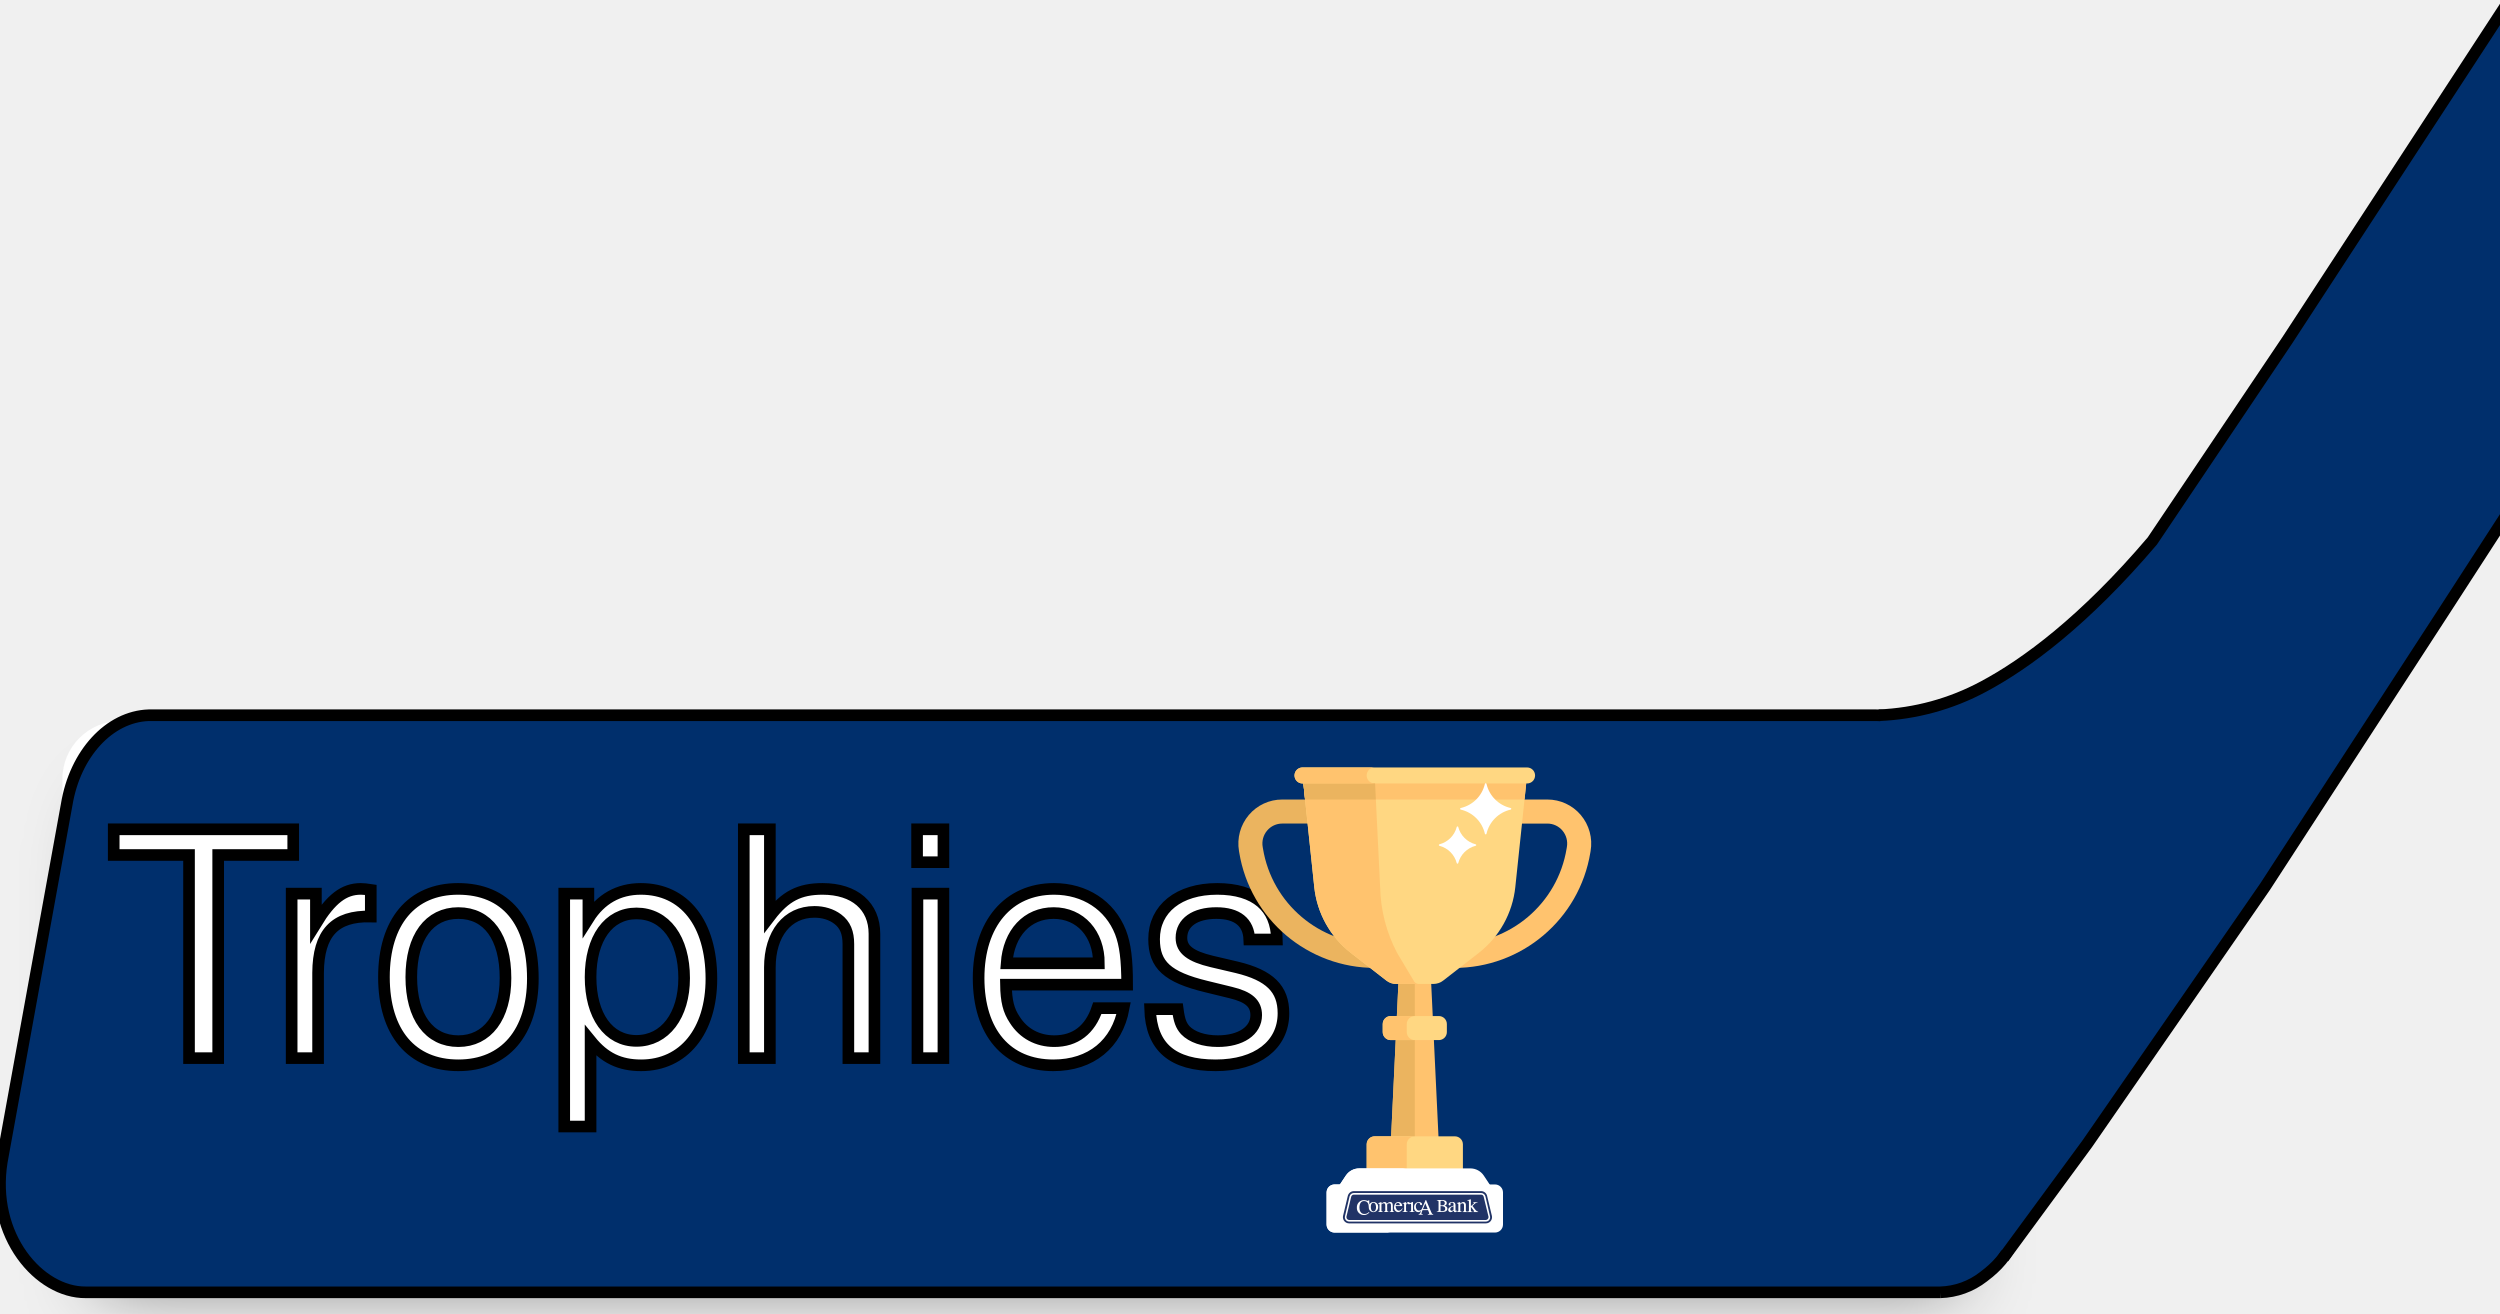
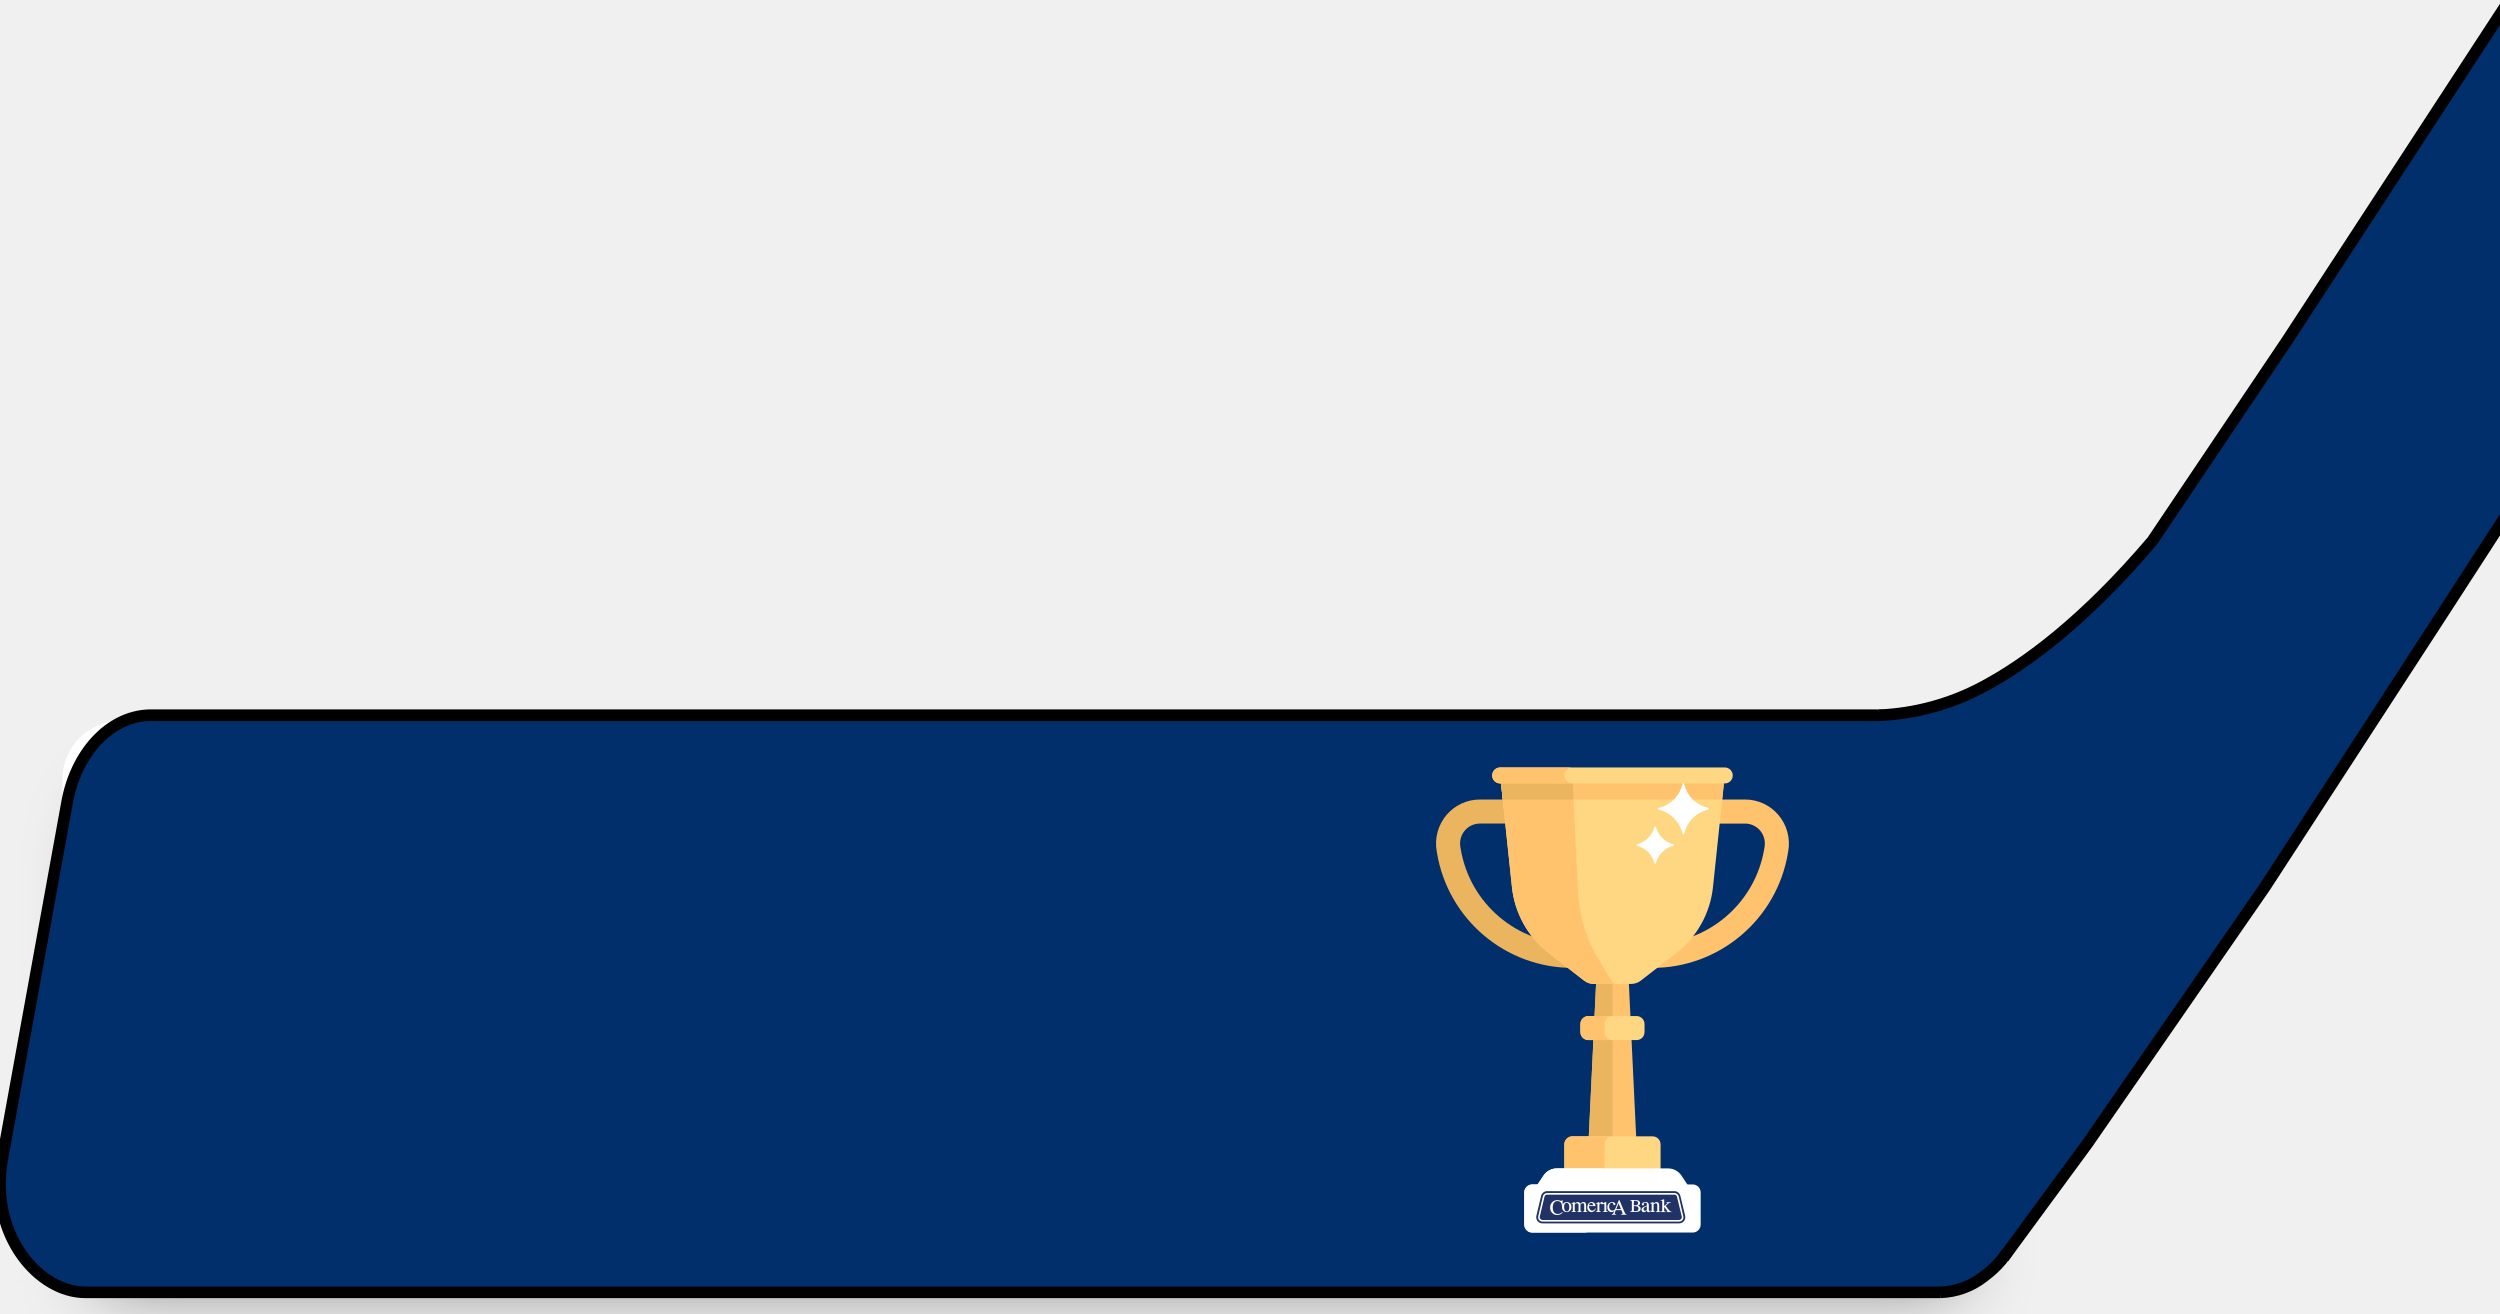
<svg xmlns="http://www.w3.org/2000/svg" width="430" height="226" viewBox="0 0 430 226">
  <defs>
    <clipPath id="clip-path">
      <rect id="Rectangle_100" data-name="Rectangle 100" width="430" height="226" transform="translate(594 478)" fill="#fff" stroke="#707070" stroke-width="1" />
    </clipPath>
    <filter id="shadow" x="-1.261" y="118" width="356" height="132" filterUnits="userSpaceOnUse">
      <feOffset dx="6" dy="12" input="SourceAlpha" />
      <feGaussianBlur stdDeviation="6" result="blur" />
      <feFlood flood-opacity="0.329" />
      <feComposite operator="in" in2="blur" />
      <feComposite in="SourceGraphic" />
    </filter>
  </defs>
  <g id="Mask_Group_23" data-name="Mask Group 23" transform="translate(-594 -478)" clip-path="url(#clip-path)">
    <g id="Awards_Button_-_Main" data-name="Awards Button - Main" transform="translate(594 -73.839)">
      <g transform="matrix(1, 0, 0, 1, 0, 551.84)" filter="url(#shadow)">
        <path id="shadow-2" data-name="shadow" d="M10,0H310a10,10,0,0,1,10,10V86a10,10,0,0,1-10,10H10A10,10,0,0,1,0,86V10A10,10,0,0,1,10,0Z" transform="translate(10.74 124)" fill="#fff" />
      </g>
      <g id="shape">
        <g id="Group_46" data-name="Group 46" transform="translate(0 3.839)">
          <g id="Layer_2" data-name="Layer 2" transform="translate(0 671.021)">
            <g id="logos">
              <path id="Path_4" data-name="Path 4" d="M333.733,409.289a12.685,12.685,0,0,0,7.425-2.678c.243-.175.482-.359.955-.752.166-.136.33-.277.72-.635,3.777-3.407,6.723-10.266,5.363-18.423l-11.282-61.382c-1.354-8.917-7.311-15.367-14.216-15.389H25.566c-6.77.238-12.659,6.6-14.1,15.389L.316,386.8c-2.076,12.856,6.476,22.553,14.419,22.488h319" transform="translate(0 -310.03)" fill="#002f6c" stroke="#000" stroke-width="2" />
            </g>
          </g>
          <path id="Path_5" data-name="Path 5" d="M141.425,671.022A41.62,41.62,0,0,0,159.4,666.1c7.3-3.887,17.39-11.316,29.063-25.053l23.2-34.5,38.88-59.564,25.791-38.612L313.086,449l27.777-44.262,39.849-60.3,47.566-73.589,45.13-69.563L515,136.356l53.592-82.571L598.869,8.03s11.34-22.736,35.144-5.27c12.039,8.573,6.323,21.842,3.938,26.784-4.062,8.16-48.74,78.481-48.74,78.481l-29.6,45.257-30.35,48.244-33.08,51.015-30.553,47.487-23.806,38.418-40.233,63.633-58.669,88.74L310.175,541.94,279.8,589.556l-41.564,64.2L207.866,700.5l-30.593,44.223-6.337,8.623-8.1,11.024" transform="translate(181.737 0)" fill="#002f6c" stroke="#000" stroke-width="2" />
        </g>
      </g>
-       <text id="Text" transform="translate(16.477 691.839)" fill="#fff" stroke="#000" stroke-width="2" font-size="54" font-family="Helvetica">
-         <tspan x="1.942" y="42">Trophies</tspan>
-       </text>
      <text id="Subtext" transform="translate(2 783.839)" fill="#006b77" font-size="30" font-family="Helvetica">
        <tspan x="11.39" y="23">See your badges and </tspan>
      </text>
-       <g id="trophy-svgrepo-com" transform="translate(151.206 683.84)">
+       <g id="trophy-svgrepo-com" transform="translate(185.206 683.84)">
        <path id="Path_69" data-name="Path 69" d="M85.367,60.138A19.547,19.547,0,0,1,66.025,43.75l-.045-.264a3.445,3.445,0,0,1,.766-2.84,3.389,3.389,0,0,1,2.593-1.2h8.307V35.31H69.34a7.521,7.521,0,0,0-5.75,2.662,7.626,7.626,0,0,0-1.69,6.2l.045.263A23.67,23.67,0,0,0,85.367,64.275h0V60.137Z" transform="translate(0 -29.794)" fill="#ebb45f" />
        <g id="Group_29" data-name="Group 29" transform="translate(88.001 5.516)">
          <path id="Path_70" data-name="Path 70" d="M321.1,37.972a7.521,7.521,0,0,0-5.75-2.662H307.04v4.138h8.307a3.388,3.388,0,0,1,2.593,1.2,3.445,3.445,0,0,1,.766,2.84l-.045.264A19.547,19.547,0,0,1,299.32,60.137h0v4.138h0a23.67,23.67,0,0,0,23.423-19.844l.045-.263A7.626,7.626,0,0,0,321.1,37.972Z" transform="translate(-288.411 -35.31)" fill="#ffc36e" />
          <path id="Path_71" data-name="Path 71" d="M237.794,258.483h-8.276l1.379-28.966h5.517Z" transform="translate(-229.518 -199.172)" fill="#ffc36e" />
        </g>
        <path id="Path_72" data-name="Path 72" d="M230.9,229.517l-1.379,28.966h4.138V229.517Z" transform="translate(-141.517 -193.656)" fill="#ebb45f" />
        <path id="Path_73" data-name="Path 73" d="M219.587,412.966H203.035v-5.517a1.38,1.38,0,0,1,1.379-1.379h13.793a1.379,1.379,0,0,1,1.379,1.379v5.517Z" transform="translate(-119.172 -342.622)" fill="#ffd782" />
        <path id="Path_74" data-name="Path 74" d="M211.31,406.069h-6.9a1.38,1.38,0,0,0-1.379,1.379v5.517h6.9v-5.517A1.38,1.38,0,0,1,211.31,406.069Z" transform="translate(-119.172 -342.622)" fill="#ffc36e" />
        <path id="Path_75" data-name="Path 75" d="M195.31,445.517H167.724l1.94-2.91a2.759,2.759,0,0,1,2.3-1.228h19.116a2.759,2.759,0,0,1,2.3,1.228Z" transform="translate(-89.379 -372.414)" fill="#fff" />
        <path id="Path_76" data-name="Path 76" d="M180.235,441.379h-8.276a2.759,2.759,0,0,0-2.3,1.228l-1.94,2.91H176l1.94-2.91A2.759,2.759,0,0,1,180.235,441.379Z" transform="translate(-89.379 -372.414)" fill="#fff" />
        <path id="Path_77" data-name="Path 77" d="M187.862,467.31H160.275a1.379,1.379,0,0,1-1.379-1.379v-5.517a1.379,1.379,0,0,1,1.379-1.379h27.586a1.379,1.379,0,0,1,1.379,1.379v5.517A1.379,1.379,0,0,1,187.862,467.31Z" transform="translate(-81.93 -387.311)" fill="#fff" />
        <path id="Path_78" data-name="Path 78" d="M168.552,465.931v-5.517a1.379,1.379,0,0,1,1.379-1.379h-9.655a1.379,1.379,0,0,0-1.379,1.379v5.517a1.379,1.379,0,0,0,1.379,1.379h9.655A1.379,1.379,0,0,1,168.552,465.931Z" transform="translate(-81.931 -387.311)" fill="#fff" />
        <path id="Path_79" data-name="Path 79" d="M162.715,39.36l-6.105,4.748a2.759,2.759,0,0,1-1.694.581h-6.383a2.759,2.759,0,0,1-1.694-.581l-6.105-4.748a16.551,16.551,0,0,1-6.3-11.332l-2.021-19.2h38.621l-2.021,19.2A16.551,16.551,0,0,1,162.715,39.36Z" transform="translate(-59.586 -7.449)" fill="#ffd782" />
        <path id="Path_80" data-name="Path 80" d="M151.525,44.109l-2.835-4.748a25.345,25.345,0,0,1-2.925-11.333l-.938-19.2H132.414l2.021,19.2a16.553,16.553,0,0,0,6.3,11.333l6.105,4.748a2.758,2.758,0,0,0,1.694.581h3.779A.991.991,0,0,1,151.525,44.109Z" transform="translate(-59.586 -7.449)" fill="#ffc36e" />
        <g id="Group_30" data-name="Group 30" transform="translate(71.449 -0.001)">
          <path id="Path_81" data-name="Path 81" d="M163.586,2.758H124.965a1.379,1.379,0,0,1-1.379-1.379h0A1.379,1.379,0,0,1,124.965,0h38.621a1.379,1.379,0,0,1,1.379,1.379h0A1.379,1.379,0,0,1,163.586,2.758Z" transform="translate(-123.586 0.001)" fill="#ffd782" />
          <path id="Path_82" data-name="Path 82" d="M230.344,277.792h-8.276a1.38,1.38,0,0,1-1.379-1.379v-1.379a1.379,1.379,0,0,1,1.379-1.379h8.276a1.379,1.379,0,0,1,1.379,1.379v1.379A1.38,1.38,0,0,1,230.344,277.792Z" transform="translate(-205.517 -230.895)" fill="#ffd782" />
        </g>
        <g id="Group_31" data-name="Group 31" transform="translate(72.973 2.758)">
          <path id="Path_83" data-name="Path 83" d="M224.828,276.413v-1.379a1.379,1.379,0,0,1,1.379-1.379h-4.138a1.379,1.379,0,0,0-1.379,1.379v1.379a1.38,1.38,0,0,0,1.379,1.379h4.138A1.379,1.379,0,0,1,224.828,276.413Z" transform="translate(-207.042 -233.654)" fill="#ffc36e" />
          <path id="Path_84" data-name="Path 84" d="M171.383,20.414l.29-2.759h-38.33l.29,2.759Z" transform="translate(-133.343 -17.655)" fill="#ffc36e" />
        </g>
        <path id="Path_85" data-name="Path 85" d="M145.679,17.655H133.343l.29,2.759h12.181Z" transform="translate(-60.37 -14.897)" fill="#ebb45f" />
        <path id="Path_86" data-name="Path 86" d="M136,1.379A1.379,1.379,0,0,1,137.38,0H124.966a1.379,1.379,0,0,0,0,2.759H137.38A1.379,1.379,0,0,1,136,1.379Z" transform="translate(-52.138 -0.001)" fill="#ffc36e" />
        <g id="Group_32" data-name="Group 32" transform="translate(96.277 2.713)">
          <path id="Path_87" data-name="Path 87" d="M314.561,21.632a5.525,5.525,0,0,1-4.148-4.148.14.14,0,0,0-.276,0,5.525,5.525,0,0,1-4.148,4.148.14.14,0,0,0,0,.276,5.525,5.525,0,0,1,4.148,4.148.14.14,0,0,0,.276,0,5.525,5.525,0,0,1,4.148-4.148A.14.14,0,0,0,314.561,21.632Z" transform="translate(-302.219 -17.368)" fill="#fff" />
          <path id="Path_88" data-name="Path 88" d="M288.79,67.961A4.145,4.145,0,0,1,285.824,65a.134.134,0,0,0-.264,0,4.145,4.145,0,0,1-2.965,2.965.134.134,0,0,0,0,.264,4.145,4.145,0,0,1,2.965,2.965.134.134,0,0,0,.264,0,4.145,4.145,0,0,1,2.965-2.965A.134.134,0,0,0,288.79,67.961Z" transform="translate(-282.486 -57.462)" fill="#fff" />
        </g>
      </g>
-       <g id="g10" transform="translate(230.973 800.561)">
+       <g id="g10" transform="translate(264.22 800.561)">
        <g id="g12" transform="translate(0 -43.847)">
          <path id="path14" d="M24.577-38.3a1.064,1.064,0,0,0,1.064-1.257l-.824-3.436a1.069,1.069,0,0,0-1.046-.859H1.883a1.092,1.092,0,0,0-1.044.859L.023-39.552A1.069,1.069,0,0,0,1.086-38.3H24.577" transform="translate(0 43.847)" fill="#213366" />
          <path id="path16" d="M29.656-30.862a.549.549,0,0,0,.539-.4l.589-1.406h.087l.88,2.074c.065.145.14.366.337.359l.01.085h-.94v-.084c.344-.021.284-.124.166-.406l-.126-.3h-.941a2.925,2.925,0,0,0-.193.559c0,.135.161.149.247.151v.085h-.731v-.084a.342.342,0,0,0,.261-.2,3.076,3.076,0,0,0,.2-.428.676.676,0,0,1-.546.269.754.754,0,0,1-.684-.836.82.82,0,0,1,.819-.908c.207,0,.533.112.55.371A.174.174,0,0,1,30-31.79a.18.18,0,0,1-.173-.168c0-.143-.081-.246-.269-.248-.306,0-.457.331-.459.635,0,.339.188.717.556.709Zm1.481-.249-.406-.99-.4.99Zm-8.492.424c.169-.016.219-.078.216-.233v-.9c.013-.2-.035-.234-.225-.233v-.083l.55-.2v.255c0,.032.007.033.031.012a.8.8,0,0,1,.083-.08.741.741,0,0,1,.448-.182.394.394,0,0,1,.372.308.83.83,0,0,1,.559-.308c.441,0,.466.384.466.712v.7c0,.168.062.218.226.235v.07H24.6v-.07c.162-.017.225-.067.225-.235v-.757c0-.35-.054-.438-.277-.438a.429.429,0,0,0-.374.22v.974c0,.169.062.218.225.235v.07h-.784v-.07c.166-.017.23-.064.233-.235v-.772c0-.191-.016-.423-.247-.423a.542.542,0,0,0-.412.212v.983c0,.17.068.218.234.235v.07h-.784v-.07Zm3.462-1.642a.64.64,0,0,1,.647.691H25.627c.008.349.18.791.577.792a.694.694,0,0,0,.55-.395l.077.019a.862.862,0,0,1-.771.636.759.759,0,0,1-.7-.836C25.361-31.947,25.653-32.33,26.106-32.329Zm-.076.147c-.244,0-.356.181-.388.4h.724C26.354-31.985,26.257-32.184,26.03-32.182Zm-4.213-.024c-.26-.02-.418.215-.448.537-.045.518.093.931.427.961.273.024.428-.265.456-.584C22.282-31.628,22.22-32.168,21.818-32.206ZM21-32.657h.089l.024.749a.733.733,0,0,1,.689-.422.785.785,0,0,1,.819.819.853.853,0,0,1-.819.926.807.807,0,0,1-.79-.851c-.005-.573-.172-1.029-.787-1.059-.561-.028-.826.486-.824,1.15,0,.515.261,1.066.846,1.067a.987.987,0,0,0,.8-.351l.07.089a1.155,1.155,0,0,1-.9.448,1.2,1.2,0,0,1-1.254-1.281,1.221,1.221,0,0,1,1.247-1.288,1.185,1.185,0,0,1,.319.043c.088.023.162.052.222.072.131.04.192.033.249-.109Zm7.023,1.969c.217-.016.267-.079.27-.233v-.9c.008-.248-.109-.228-.279-.135a.18.18,0,0,1-.135.015.12.12,0,0,1-.081-.051l-.019-.025a.167.167,0,0,0-.14-.069c-.068,0-.217.179-.216.28v.886c0,.191.093.221.27.234v.07h-.866v-.07c.219-.017.269-.081.27-.234v-.811c0-.26.008-.4-.27-.321v-.079l.6-.2v.314c.078-.127.229-.31.4-.309a.229.229,0,0,1,.242.183l.54-.219.007,1.445c0,.191.094.221.272.234v.07h-.874v-.07Zm4.94-.073c.033-.027.052-.1.052-.208v-1.367c0-.112-.019-.18-.054-.208a.5.5,0,0,0-.246-.056v-.074H33.6a1.258,1.258,0,0,1,.6.12.433.433,0,0,1,.225.415.391.391,0,0,1-.156.337.715.715,0,0,1-.227.1.946.946,0,0,1,.333.162.4.4,0,0,1,.157.339.5.5,0,0,1-.345.5,1.212,1.212,0,0,1-.442.07H32.711V-30.7A.543.543,0,0,0,32.959-30.761Zm1.122-1.37a.354.354,0,0,0-.221-.361,1.062,1.062,0,0,0-.379-.052.246.246,0,0,0-.115.015c-.01.007-.017.031-.017.081v.686l.285-.006a.649.649,0,0,0,.257-.049A.314.314,0,0,0,34.081-32.131Zm.068.939a.344.344,0,0,0-.183-.341,1.061,1.061,0,0,0-.479-.094h-.139v.753c0,.049.013.081.039.092a.587.587,0,0,0,.209.022.792.792,0,0,0,.4-.09A.352.352,0,0,0,34.15-31.191Zm1.774.168a.559.559,0,0,0,.012.141c.015.053.045.077.088.077a.13.13,0,0,0,.064-.013A.678.678,0,0,0,36.2-30.9v.132a.635.635,0,0,1-.13.117.382.382,0,0,1-.214.069.211.211,0,0,1-.189-.087.368.368,0,0,1-.062-.18,1.619,1.619,0,0,1-.221.167.622.622,0,0,1-.315.1.385.385,0,0,1-.278-.113.382.382,0,0,1-.117-.286.527.527,0,0,1,.266-.446,3.957,3.957,0,0,1,.658-.294v-.146a.626.626,0,0,0-.035-.252.253.253,0,0,0-.249-.116.339.339,0,0,0-.171.046.138.138,0,0,0-.078.126c0,.047.014.093.014.14a.162.162,0,0,1-.072.151.173.173,0,0,1-.094.024.159.159,0,0,1-.133-.057.189.189,0,0,1-.045-.124.38.38,0,0,1,.163-.273.691.691,0,0,1,.47-.14.513.513,0,0,1,.491.232.781.781,0,0,1,.07.368v.724m-.656-.445a.438.438,0,0,0-.251.357.27.27,0,0,0,.1.235.241.241,0,0,0,.15.048.41.41,0,0,0,.22-.065.187.187,0,0,0,.1-.161v-.561A1.578,1.578,0,0,0,35.268-31.468Zm1.1.721a.29.29,0,0,0,.048-.2v-.921a.42.42,0,0,0-.02-.157.131.131,0,0,0-.131-.063.151.151,0,0,0-.031,0l-.054.006v-.085c.116-.033.241-.074.353-.11l.17-.054c.012,0,.022,0,.025.015a.072.072,0,0,1,0,.026v.232a1.89,1.89,0,0,1,.248-.194.571.571,0,0,1,.3-.086.4.4,0,0,1,.232.071.567.567,0,0,1,.2.5v.847a.263.263,0,0,0,.049.179.279.279,0,0,0,.191.054.508.508,0,0,0,.234-.054.245.245,0,0,0,.052-.188v-1.459c0-.086-.015-.136-.039-.156a.193.193,0,0,0-.12-.033c-.044,0-.087,0-.129.007v-.069l.174-.045c.125-.032.232-.063.32-.092a.559.559,0,0,1,.1-.027c.016,0,.024,0,.028.02v1.158l.474-.427a.427.427,0,0,0,.07-.076.081.081,0,0,0,.017-.044.038.038,0,0,0-.032-.042.848.848,0,0,0-.153-.016V-32.3h.774v.072a.75.75,0,0,0-.327.081,3.4,3.4,0,0,0-.465.4l-.09.082.315.422a3.1,3.1,0,0,0,.386.443.468.468,0,0,0,.279.12v.072h-.826v-.072l.072,0a.161.161,0,0,0,.054-.012.028.028,0,0,0,.017-.029.123.123,0,0,0-.03-.072l-.533-.713v.644a.156.156,0,0,0,.086.159.552.552,0,0,0,.194.026v.072h-1.7v-.072a.321.321,0,0,0,.187-.069.361.361,0,0,0,.049-.23v-.78a.517.517,0,0,0-.057-.256.218.218,0,0,0-.208-.1.388.388,0,0,0-.214.072,1.1,1.1,0,0,0-.157.133V-30.9a.2.2,0,0,0,.055.166.331.331,0,0,0,.188.044v.072h-.8v-.072a.335.335,0,0,0,.181-.06" transform="translate(-16.555 34.204)" fill="#fff" />
          <path id="path18" d="M26.881-36.419a.732.732,0,0,0,.736-.9l-.789-3.416a.781.781,0,0,0-.753-.6H4.187a.764.764,0,0,0-.735.6l-.788,3.416a.733.733,0,0,0,.726.9Zm0-.266a.509.509,0,0,0,.479-.549l-.823-3.409a.45.45,0,0,0-.461-.408H4.187a.472.472,0,0,0-.461.408l-.814,3.409a.512.512,0,0,0,.479.549H26.881" transform="translate(-2.304 41.654)" fill="#fff" fill-rule="evenodd" />
        </g>
      </g>
    </g>
  </g>
</svg>
